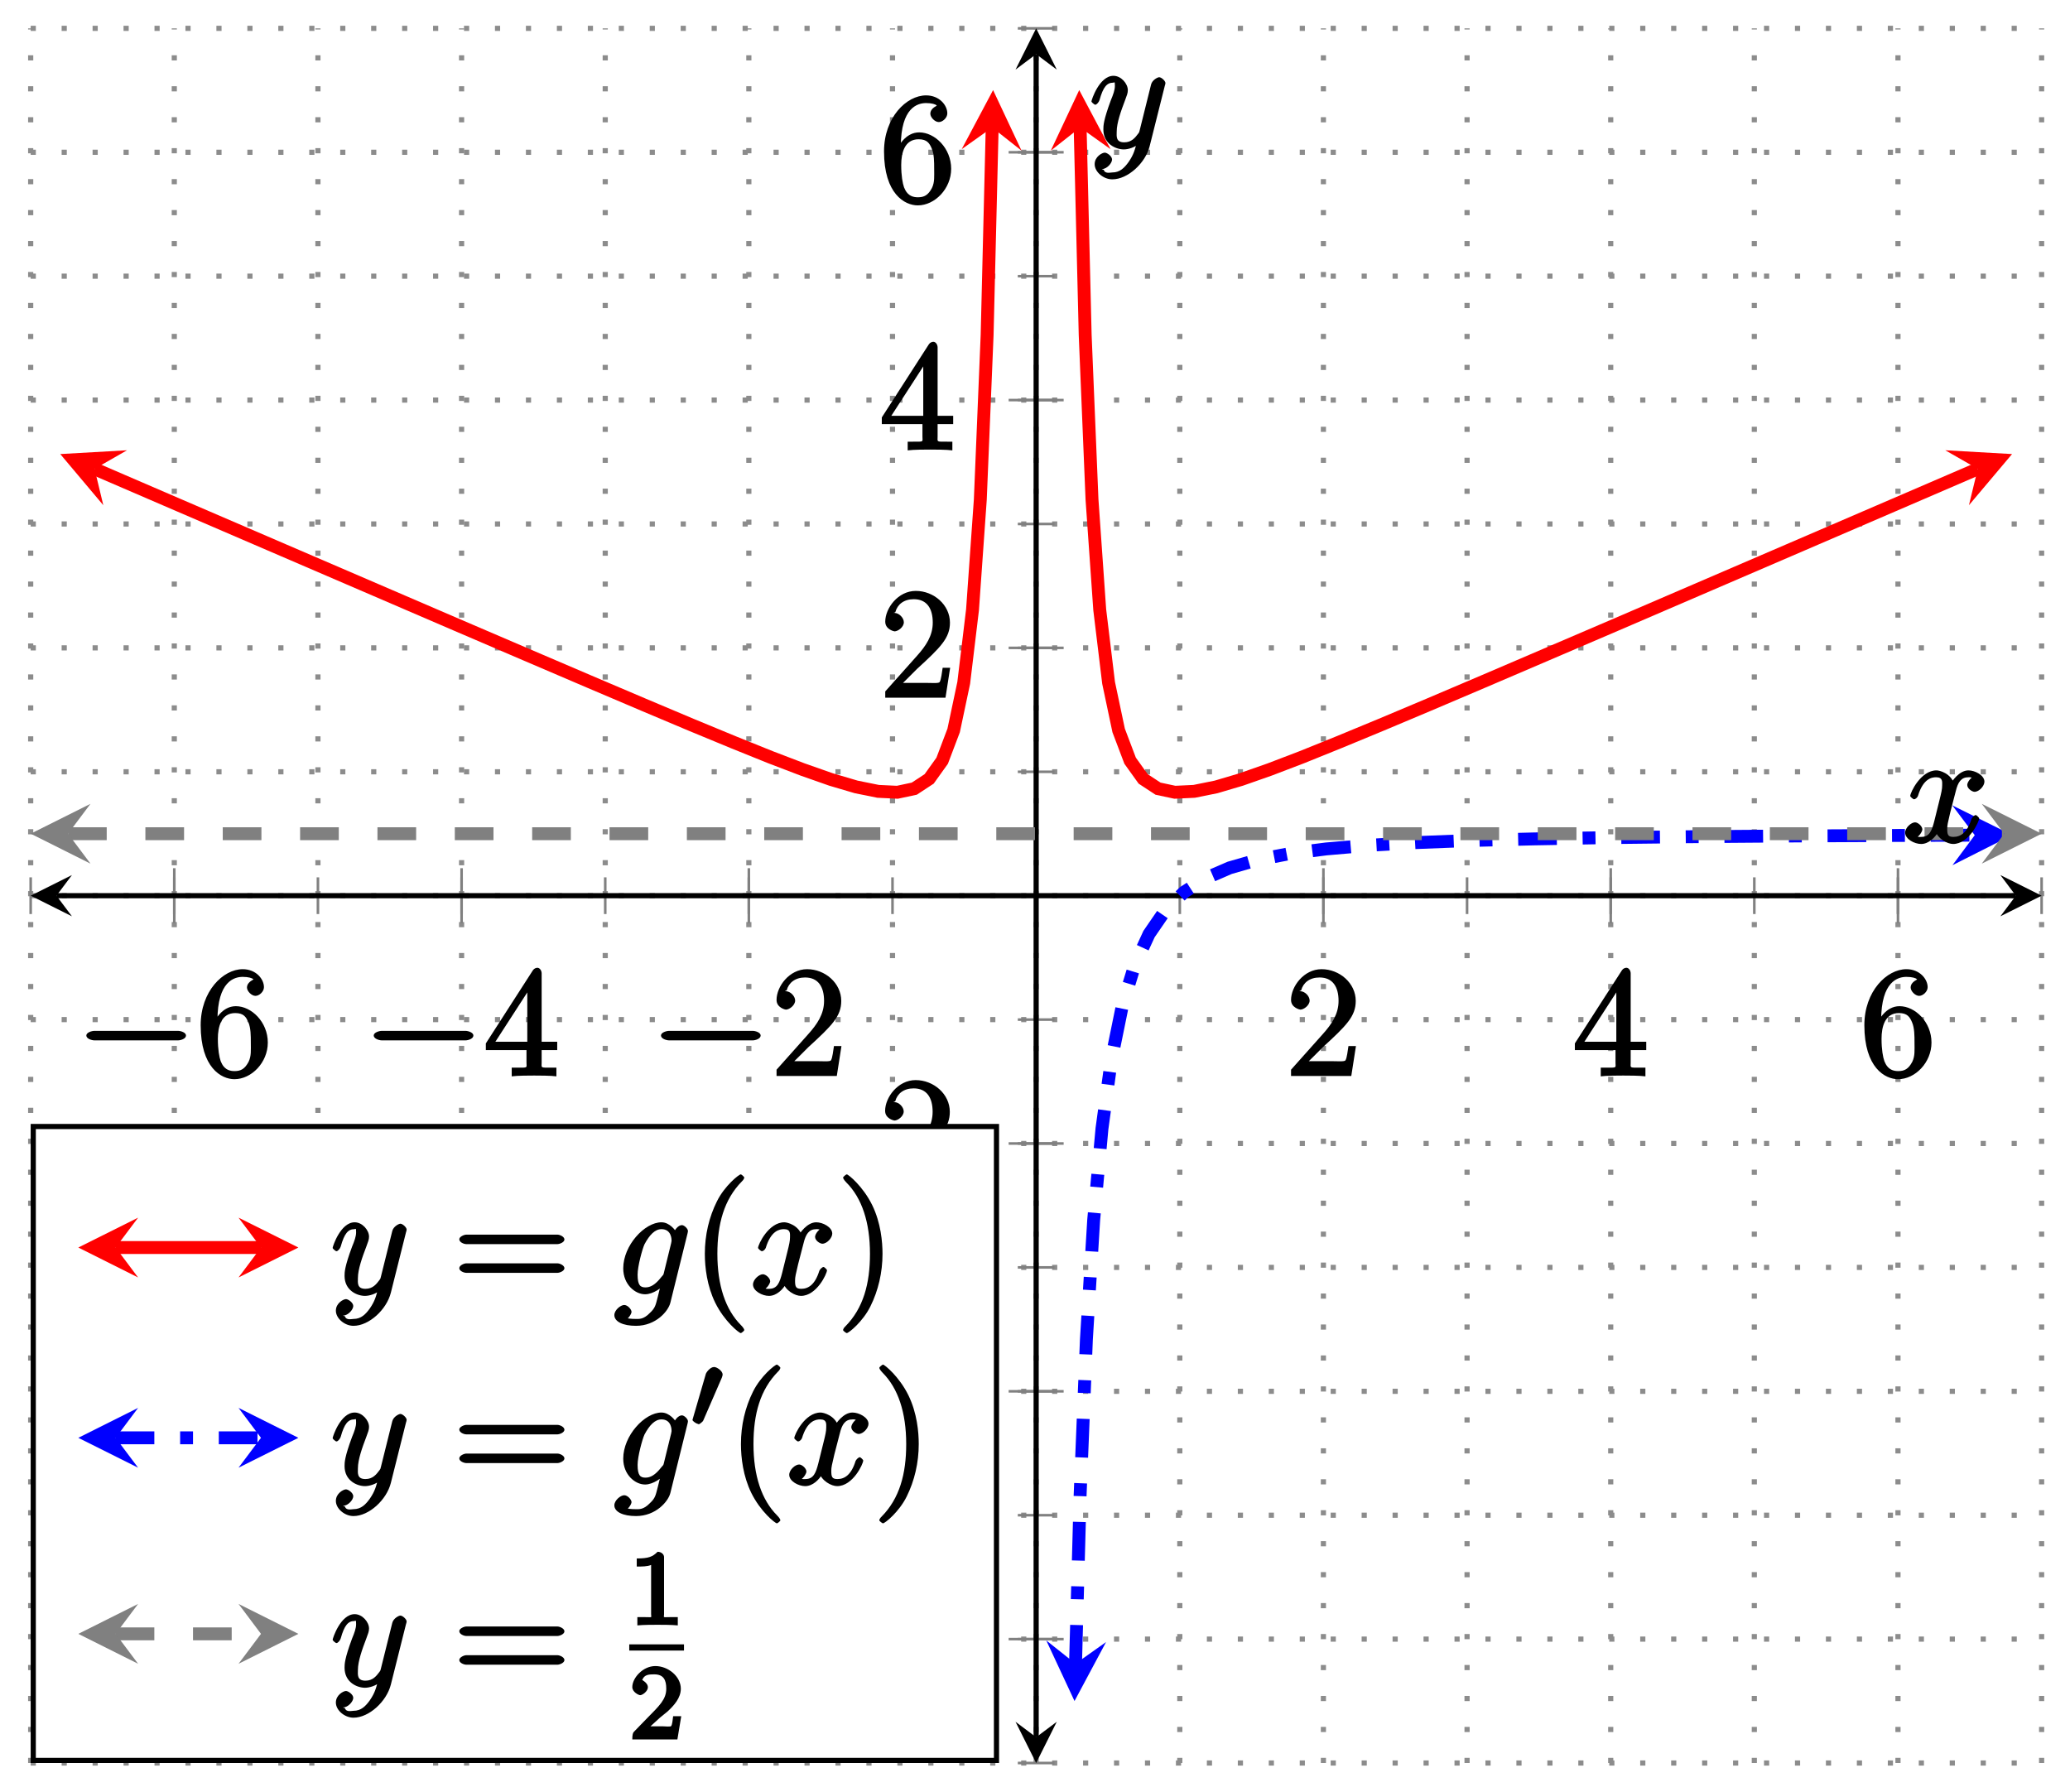
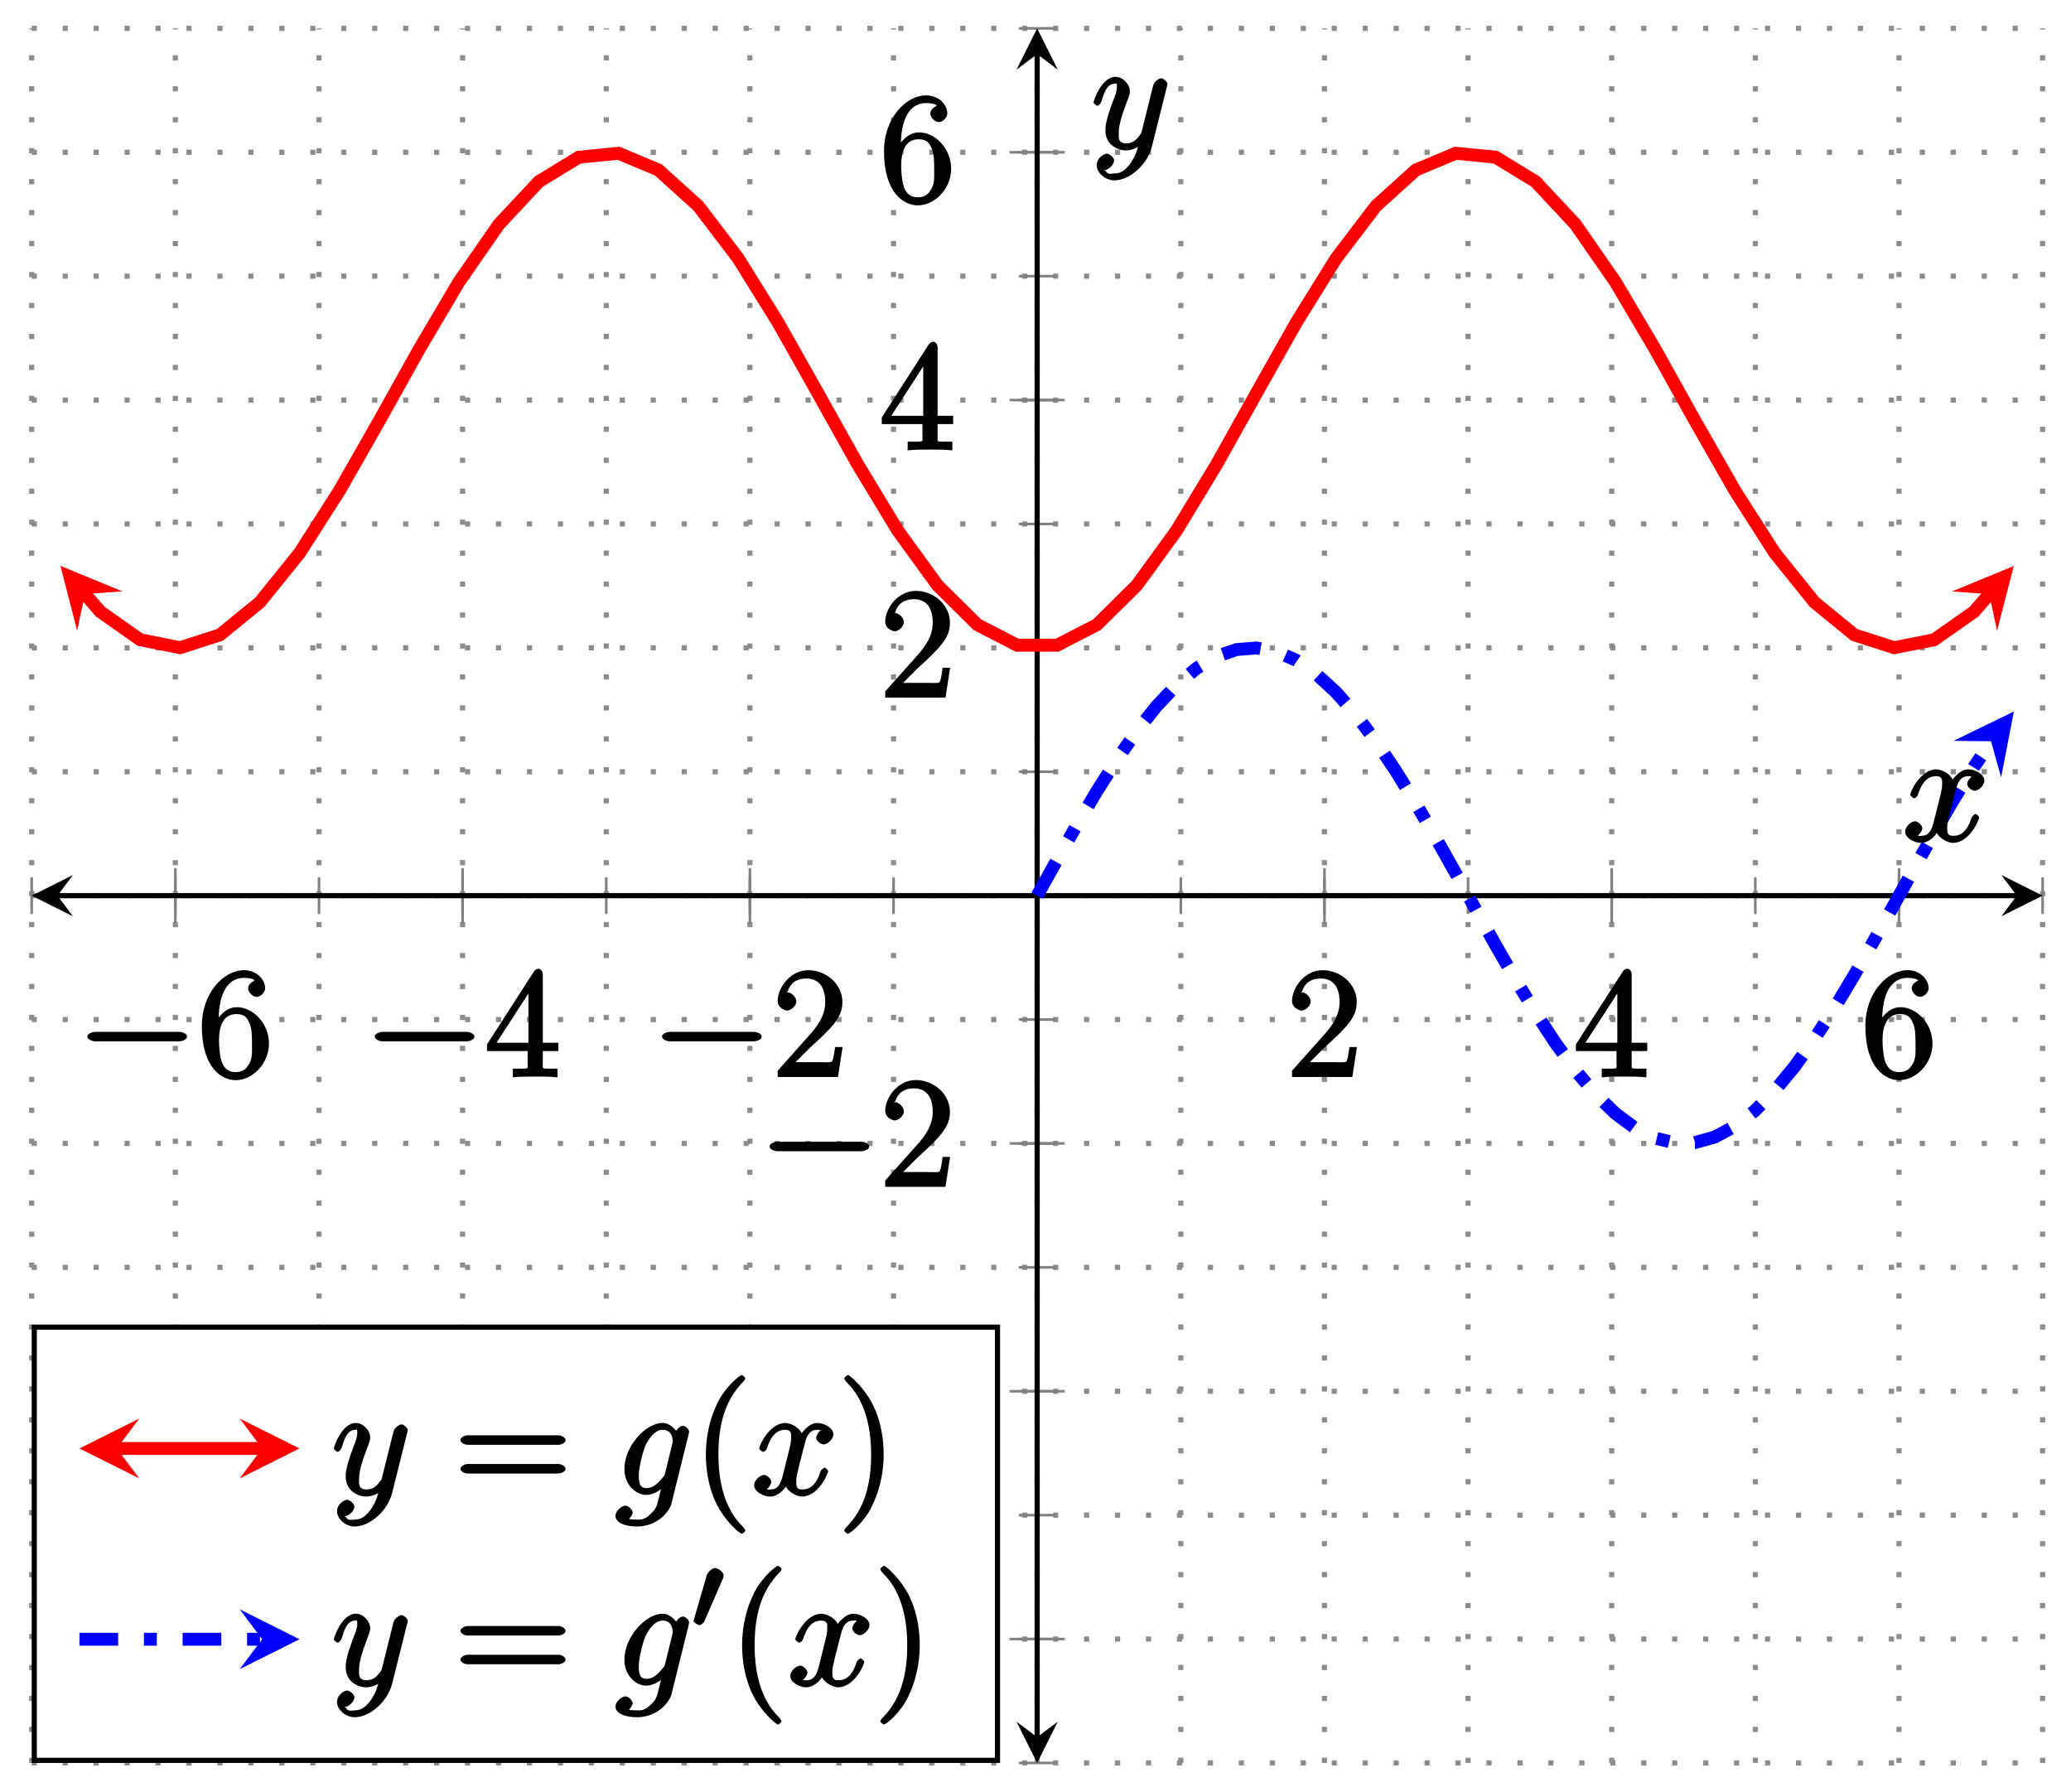
- <svg xmlns="http://www.w3.org/2000/svg" xmlns:xlink="http://www.w3.org/1999/xlink" width="159.97pt" height="138.42pt" viewBox="0 0 159.97 138.42" version="1.1">
+ <svg xmlns="http://www.w3.org/2000/svg" xmlns:xlink="http://www.w3.org/1999/xlink" width="160.05pt" height="138.42pt" viewBox="0 0 160.05 138.42" version="1.1">
  <defs>
    <g>
      <symbol overflow="visible" id="glyph0-0">
        <path style="stroke:none;" d="" />
      </symbol>
      <symbol overflow="visible" id="glyph0-1">
        <path style="stroke:none;" d="M 7.875 -2.75 C 8.078 -2.75 8.484 -2.875 8.484 -3.125 C 8.484 -3.359 8.078 -3.484 7.875 -3.484 L 1.406 -3.484 C 1.203 -3.484 0.781 -3.359 0.781 -3.125 C 0.781 -2.875 1.203 -2.75 1.406 -2.75 Z M 7.875 -2.75 " />
      </symbol>
      <symbol overflow="visible" id="glyph1-0">
        <path style="stroke:none;" d="" />
      </symbol>
      <symbol overflow="visible" id="glyph1-1">
        <path style="stroke:none;" d="M 1.625 -4.297 C 1.625 -7.328 2.938 -7.656 3.578 -7.656 C 4.016 -7.656 4.328 -7.562 4.391 -7.469 C 4.531 -7.469 3.906 -7.312 3.906 -6.828 C 3.906 -6.562 4.25 -6.188 4.562 -6.188 C 4.859 -6.188 5.219 -6.516 5.219 -6.859 C 5.219 -7.484 4.609 -8.25 3.578 -8.25 C 2.062 -8.25 0.328 -6.547 0.328 -3.922 C 0.328 -0.641 1.922 0.25 2.938 0.25 C 4.25 0.25 5.516 -1.031 5.516 -2.578 C 5.516 -4.172 4.25 -5.391 3.047 -5.391 C 1.984 -5.391 1.422 -4.312 1.297 -3.984 L 1.625 -3.984 Z M 2.938 -0.375 C 2.188 -0.375 1.984 -0.891 1.875 -1.141 C 1.766 -1.453 1.656 -2.031 1.656 -2.875 C 1.656 -3.812 1.922 -4.859 3 -4.859 C 3.656 -4.859 3.844 -4.547 4.016 -4.141 C 4.203 -3.703 4.203 -3.109 4.203 -2.594 C 4.203 -1.984 4.25 -1.547 4.031 -1.094 C 3.734 -0.531 3.422 -0.375 2.938 -0.375 Z M 2.938 -0.375 " />
      </symbol>
      <symbol overflow="visible" id="glyph1-2">
        <path style="stroke:none;" d="M 4.469 -7.922 C 4.469 -8.156 4.312 -8.359 4.141 -8.359 C 4.047 -8.359 3.891 -8.312 3.797 -8.172 L 0.156 -2.516 L 0.156 -2 L 3.297 -2 L 3.297 -1.047 C 3.297 -0.609 3.438 -0.641 2.562 -0.641 L 2.156 -0.641 L 2.156 0.031 C 2.609 -0.031 3.547 -0.031 3.891 -0.031 C 4.219 -0.031 5.172 -0.031 5.609 0.031 L 5.609 -0.641 L 5.219 -0.641 C 4.344 -0.641 4.469 -0.609 4.469 -1.047 L 4.469 -2 L 5.672 -2 L 5.672 -2.641 L 4.469 -2.641 Z M 3.359 -7 L 3.359 -2.641 L 0.891 -2.641 L 3.641 -6.891 Z M 3.359 -7 " />
      </symbol>
      <symbol overflow="visible" id="glyph1-3">
        <path style="stroke:none;" d="M 5.266 -2.312 L 4.859 -2.312 C 4.797 -1.953 4.75 -1.406 4.625 -1.203 C 4.547 -1.094 3.984 -1.141 3.625 -1.141 L 1.406 -1.141 L 1.516 -0.891 C 1.844 -1.156 2.562 -1.922 2.875 -2.219 C 4.703 -3.891 5.422 -4.609 5.422 -5.797 C 5.422 -7.172 4.172 -8.25 2.781 -8.25 C 1.406 -8.25 0.422 -6.906 0.422 -5.875 C 0.422 -5.266 1.109 -5.125 1.141 -5.125 C 1.406 -5.125 1.859 -5.453 1.859 -5.828 C 1.859 -6.172 1.484 -6.547 1.141 -6.547 C 1.047 -6.547 1.016 -6.547 1.203 -6.609 C 1.359 -7.203 1.859 -7.609 2.625 -7.609 C 3.641 -7.609 4.094 -6.891 4.094 -5.797 C 4.094 -4.781 3.562 -4 2.875 -3.234 L 0.422 -0.484 L 0.422 0 L 5.078 0 L 5.438 -2.312 Z M 5.266 -2.312 " />
      </symbol>
      <symbol overflow="visible" id="glyph1-4">
        <path style="stroke:none;" d="M 8.062 -3.875 C 8.234 -3.875 8.609 -4.016 8.609 -4.234 C 8.609 -4.453 8.25 -4.609 8.062 -4.609 L 1.031 -4.609 C 0.859 -4.609 0.484 -4.453 0.484 -4.25 C 0.484 -4.016 0.844 -3.875 1.031 -3.875 Z M 8.062 -1.656 C 8.234 -1.656 8.609 -1.797 8.609 -2.016 C 8.609 -2.234 8.25 -2.391 8.062 -2.391 L 1.031 -2.391 C 0.859 -2.391 0.484 -2.234 0.484 -2.016 C 0.484 -1.797 0.844 -1.656 1.031 -1.656 Z M 8.062 -1.656 " />
      </symbol>
      <symbol overflow="visible" id="glyph1-5">
        <path style="stroke:none;" d="M 4.047 2.766 C 4.047 2.719 4 2.594 3.797 2.391 C 2.594 1.188 1.969 -0.688 1.969 -3.125 C 1.969 -5.438 2.484 -7.328 3.875 -8.734 C 4 -8.844 4.047 -8.984 4.047 -9.016 C 4.047 -9.078 3.828 -9.266 3.781 -9.266 C 3.625 -9.266 2.516 -8.359 1.938 -7.188 C 1.328 -5.969 1 -4.594 1 -3.125 C 1 -2.062 1.172 -0.641 1.797 0.641 C 2.5 2.078 3.641 3 3.781 3 C 3.828 3 4.047 2.828 4.047 2.766 Z M 4.047 2.766 " />
      </symbol>
      <symbol overflow="visible" id="glyph1-6">
        <path style="stroke:none;" d="M 3.531 -3.125 C 3.531 -4.031 3.406 -5.516 2.734 -6.891 C 2.031 -8.328 0.891 -9.266 0.766 -9.266 C 0.719 -9.266 0.484 -9.078 0.484 -9.016 C 0.484 -8.984 0.531 -8.844 0.734 -8.641 C 1.938 -7.438 2.562 -5.562 2.562 -3.125 C 2.562 -0.812 2.047 1.078 0.656 2.484 C 0.531 2.594 0.484 2.719 0.484 2.766 C 0.484 2.828 0.719 3 0.766 3 C 0.922 3 2.016 2.109 2.594 0.938 C 3.203 -0.281 3.531 -1.688 3.531 -3.125 Z M 3.531 -3.125 " />
      </symbol>
      <symbol overflow="visible" id="glyph2-0">
        <path style="stroke:none;" d="" />
      </symbol>
      <symbol overflow="visible" id="glyph2-1">
        <path style="stroke:none;" d="M 5.672 -5.172 C 5.281 -5.109 4.969 -4.656 4.969 -4.438 C 4.969 -4.141 5.359 -3.906 5.531 -3.906 C 5.891 -3.906 6.297 -4.359 6.297 -4.688 C 6.297 -5.188 5.562 -5.562 5.062 -5.562 C 4.344 -5.562 3.766 -4.703 3.656 -4.469 L 3.984 -4.469 C 3.703 -5.359 2.812 -5.562 2.594 -5.562 C 1.375 -5.562 0.562 -3.844 0.562 -3.578 C 0.562 -3.531 0.781 -3.328 0.859 -3.328 C 0.953 -3.328 1.094 -3.438 1.156 -3.578 C 1.562 -4.922 2.219 -5.031 2.562 -5.031 C 3.094 -5.031 3.031 -4.672 3.031 -4.391 C 3.031 -4.125 2.969 -3.844 2.828 -3.281 L 2.422 -1.641 C 2.234 -0.922 2.062 -0.422 1.422 -0.422 C 1.359 -0.422 1.172 -0.375 0.922 -0.531 L 0.812 -0.281 C 1.25 -0.359 1.5 -0.859 1.5 -1 C 1.5 -1.25 1.156 -1.547 0.938 -1.547 C 0.641 -1.547 0.172 -1.141 0.172 -0.75 C 0.172 -0.25 0.891 0.125 1.406 0.125 C 1.984 0.125 2.5 -0.375 2.75 -0.859 L 2.469 -0.969 C 2.672 -0.266 3.438 0.125 3.875 0.125 C 5.094 0.125 5.891 -1.594 5.891 -1.859 C 5.891 -1.906 5.688 -2.109 5.625 -2.109 C 5.516 -2.109 5.328 -1.906 5.297 -1.812 C 4.969 -0.75 4.453 -0.422 3.906 -0.422 C 3.484 -0.422 3.422 -0.578 3.422 -1.062 C 3.422 -1.328 3.469 -1.516 3.656 -2.312 L 4.078 -3.938 C 4.25 -4.656 4.5 -5.031 5.062 -5.031 C 5.078 -5.031 5.297 -5.062 5.547 -4.906 Z M 5.672 -5.172 " />
      </symbol>
      <symbol overflow="visible" id="glyph2-2">
        <path style="stroke:none;" d="M 3.031 1.094 C 2.703 1.547 2.359 1.906 1.766 1.906 C 1.625 1.906 1.203 2.031 1.109 1.703 C 0.906 1.641 0.969 1.641 0.984 1.641 C 1.344 1.641 1.75 1.188 1.75 0.906 C 1.75 0.641 1.359 0.375 1.188 0.375 C 0.984 0.375 0.406 0.688 0.406 1.266 C 0.406 1.875 1.094 2.438 1.766 2.438 C 2.969 2.438 4.328 1.188 4.656 -0.125 L 5.828 -4.797 C 5.844 -4.859 5.875 -4.922 5.875 -5 C 5.875 -5.172 5.562 -5.453 5.391 -5.453 C 5.281 -5.453 4.859 -5.25 4.766 -4.891 L 3.891 -1.375 C 3.828 -1.156 3.875 -1.25 3.781 -1.109 C 3.531 -0.781 3.266 -0.422 2.688 -0.422 C 2.016 -0.422 2.109 -0.922 2.109 -1.25 C 2.109 -1.922 2.438 -2.844 2.766 -3.703 C 2.891 -4.047 2.969 -4.219 2.969 -4.453 C 2.969 -4.953 2.453 -5.562 1.859 -5.562 C 0.766 -5.562 0.156 -3.688 0.156 -3.578 C 0.156 -3.531 0.375 -3.328 0.453 -3.328 C 0.562 -3.328 0.734 -3.531 0.781 -3.688 C 1.062 -4.703 1.359 -5.031 1.828 -5.031 C 1.938 -5.031 1.969 -5.172 1.969 -4.781 C 1.969 -4.469 1.844 -4.125 1.656 -3.672 C 1.078 -2.109 1.078 -1.703 1.078 -1.422 C 1.078 -0.281 2.062 0.125 2.656 0.125 C 3 0.125 3.531 -0.031 3.844 -0.344 L 3.688 -0.516 C 3.516 0.141 3.438 0.5 3.031 1.094 Z M 3.031 1.094 " />
      </symbol>
      <symbol overflow="visible" id="glyph2-3">
        <path style="stroke:none;" d="M 3.875 -1.656 C 3.828 -1.469 3.844 -1.531 3.688 -1.344 C 3.203 -0.719 2.828 -0.531 2.453 -0.531 C 2.062 -0.531 1.844 -0.688 1.844 -1.516 C 1.844 -2.156 2.203 -3.484 2.375 -3.859 C 2.766 -4.594 3.188 -5.031 3.688 -5.031 C 4.484 -5.031 4.469 -4.203 4.469 -4.125 L 4.438 -3.953 Z M 4.938 -4.625 C 4.781 -4.969 4.297 -5.562 3.688 -5.562 C 2.391 -5.562 0.734 -3.781 0.734 -2 C 0.734 -0.75 1.656 0 2.422 0 C 3.062 0 3.734 -0.531 3.938 -0.781 L 3.672 -0.891 L 3.406 0.188 C 3.234 0.844 3.219 1.047 2.781 1.453 C 2.297 1.953 1.953 1.906 1.703 1.906 C 1.344 1.906 1.047 1.875 0.734 1.781 L 0.734 2.078 C 1.125 1.969 1.375 1.5 1.375 1.359 C 1.375 1.172 1.078 0.828 0.812 0.828 C 0.531 0.828 0.047 1.219 0.047 1.609 C 0.047 2.109 0.703 2.438 1.719 2.438 C 3.266 2.438 4.219 1.297 4.375 0.656 L 5.703 -4.703 C 5.734 -4.844 5.734 -4.859 5.734 -4.891 C 5.734 -5.062 5.453 -5.344 5.266 -5.344 C 4.984 -5.344 4.656 -4.953 4.609 -4.625 Z M 4.938 -4.625 " />
      </symbol>
      <symbol overflow="visible" id="glyph3-0">
        <path style="stroke:none;" d="" />
      </symbol>
      <symbol overflow="visible" id="glyph3-1">
        <path style="stroke:none;" d="M 2.312 -3.922 C 2.344 -4.031 2.375 -4.094 2.375 -4.172 C 2.375 -4.438 1.938 -4.75 1.719 -4.75 C 1.406 -4.75 1.109 -4.328 1.078 -4.219 L 0.078 -0.781 C 0.047 -0.688 0.047 -0.656 0.047 -0.656 C 0.047 -0.578 0.281 -0.422 0.359 -0.391 C 0.516 -0.328 0.531 -0.328 0.547 -0.328 C 0.562 -0.328 0.812 -0.484 0.875 -0.609 Z M 2.312 -3.922 " />
      </symbol>
-       <symbol overflow="visible" id="glyph4-0">
-         <path style="stroke:none;" d="" />
-       </symbol>
-       <symbol overflow="visible" id="glyph4-1">
-         <path style="stroke:none;" d="M 2.688 -5.266 C 2.688 -5.469 2.484 -5.672 2.188 -5.672 C 1.812 -5.297 1.516 -5.156 0.578 -5.156 L 0.578 -4.531 C 0.984 -4.531 1.406 -4.531 1.688 -4.656 L 1.688 -0.844 C 1.688 -0.547 1.844 -0.625 1.094 -0.625 L 0.625 -0.625 L 0.625 0.016 C 1.141 -0.031 1.828 -0.031 2.188 -0.031 C 2.547 -0.031 3.234 -0.031 3.75 0.016 L 3.75 -0.625 L 3.281 -0.625 C 2.531 -0.625 2.688 -0.547 2.688 -0.844 Z M 2.688 -5.266 " />
-       </symbol>
-       <symbol overflow="visible" id="glyph4-2">
-         <path style="stroke:none;" d="M 2.375 -1.688 C 2.5 -1.797 2.844 -2.062 2.969 -2.172 C 3.453 -2.625 3.984 -3.203 3.984 -3.922 C 3.984 -4.875 3 -5.672 2.016 -5.672 C 1.047 -5.672 0.234 -4.75 0.234 -4.047 C 0.234 -3.656 0.734 -3.422 0.844 -3.422 C 1.016 -3.422 1.438 -3.719 1.438 -4.031 C 1.438 -4.438 0.859 -4.625 1.016 -4.625 C 1.172 -5.016 1.531 -5.031 1.922 -5.031 C 2.656 -5.031 2.859 -4.594 2.859 -3.922 C 2.859 -3.094 2.328 -2.609 1.391 -1.656 L 0.375 -0.609 C 0.281 -0.531 0.234 -0.375 0.234 0 L 3.719 0 L 4.016 -1.797 L 3.391 -1.797 C 3.344 -1.453 3.328 -1.172 3.234 -1.031 C 3.188 -0.969 2.719 -1.016 2.594 -1.016 L 1.172 -1.016 L 1.297 -0.703 Z M 2.375 -1.688 " />
-       </symbol>
    </g>
    <clipPath id="clip1">
-       <path d="M 2.371 2.191 L 91 2.191 L 91 76 L 2.371 76 Z M 2.371 2.191 " />
+       <path d="M 2.449 2.191 L 157.855 2.191 L 157.855 65 L 2.449 65 Z M 2.449 2.191 " />
    </clipPath>
    <clipPath id="clip2">
-       <path d="M 69 50 L 157.777 50 L 157.777 136.23 L 69 136.23 Z M 69 50 " />
-     </clipPath>
-     <clipPath id="clip3">
-       <path d="M 2.371 62 L 7 62 L 7 67 L 2.371 67 Z M 2.371 62 " />
-     </clipPath>
-     <clipPath id="clip4">
-       <path d="M 153 62 L 157.777 62 L 157.777 67 L 153 67 Z M 153 62 " />
-     </clipPath>
-     <clipPath id="clip5">
-       <path d="M 69 2.191 L 157.777 2.191 L 157.777 76 L 69 76 Z M 69 2.191 " />
+       <path d="M 66 35 L 157.855 35 L 157.855 103 L 66 103 Z M 66 35 " />
    </clipPath>
  </defs>
  <g id="surface1">
-     <path style="fill:none;stroke-width:0.399;stroke-linecap:butt;stroke-linejoin:miter;stroke:rgb(54.999%,54.999%,54.999%);stroke-opacity:1;stroke-dasharray:0.399,1.993;stroke-miterlimit:10;" d="M 0.001 -0 L 0.001 134.039 M 11.099 -0 L 11.099 134.039 M 22.2 -0 L 22.2 134.039 M 33.302 -0 L 33.302 134.039 M 44.403 -0 L 44.403 134.039 M 55.501 -0 L 55.501 134.039 M 66.603 -0 L 66.603 134.039 M 77.704 -0 L 77.704 134.039 M 88.806 -0 L 88.806 134.039 M 99.903 -0 L 99.903 134.039 M 111.005 -0 L 111.005 134.039 M 122.107 -0 L 122.107 134.039 M 133.204 -0 L 133.204 134.039 M 144.306 -0 L 144.306 134.039 M 155.407 -0 L 155.407 134.039 " transform="matrix(1,0,0,-1,2.37,136.23)" />
-     <path style="fill:none;stroke-width:0.399;stroke-linecap:butt;stroke-linejoin:miter;stroke:rgb(54.999%,54.999%,54.999%);stroke-opacity:1;stroke-dasharray:0.399,1.993;stroke-miterlimit:10;" d="M 0.001 -0 L 155.407 -0 M 0.001 9.574 L 155.407 9.574 M 0.001 19.148 L 155.407 19.148 M 0.001 28.722 L 155.407 28.722 M 0.001 38.296 L 155.407 38.296 M 0.001 47.871 L 155.407 47.871 M 0.001 57.445 L 155.407 57.445 M 0.001 67.019 L 155.407 67.019 M 0.001 76.593 L 155.407 76.593 M 0.001 86.168 L 155.407 86.168 M 0.001 95.742 L 155.407 95.742 M 0.001 105.316 L 155.407 105.316 M 0.001 114.89 L 155.407 114.89 M 0.001 124.464 L 155.407 124.464 M 0.001 134.039 L 155.407 134.039 " transform="matrix(1,0,0,-1,2.37,136.23)" />
-     <path style="fill:none;stroke-width:0.199;stroke-linecap:butt;stroke-linejoin:miter;stroke:rgb(50%,50%,50%);stroke-opacity:1;stroke-miterlimit:10;" d="M 0.001 65.601 L 0.001 68.437 M 11.099 65.601 L 11.099 68.437 M 22.2 65.601 L 22.2 68.437 M 33.302 65.601 L 33.302 68.437 M 44.403 65.601 L 44.403 68.437 M 55.501 65.601 L 55.501 68.437 M 66.603 65.601 L 66.603 68.437 M 77.704 65.601 L 77.704 68.437 M 88.806 65.601 L 88.806 68.437 M 99.903 65.601 L 99.903 68.437 M 111.005 65.601 L 111.005 68.437 M 122.107 65.601 L 122.107 68.437 M 133.204 65.601 L 133.204 68.437 M 144.306 65.601 L 144.306 68.437 M 155.407 65.601 L 155.407 68.437 " transform="matrix(1,0,0,-1,2.37,136.23)" />
-     <path style="fill:none;stroke-width:0.199;stroke-linecap:butt;stroke-linejoin:miter;stroke:rgb(50%,50%,50%);stroke-opacity:1;stroke-miterlimit:10;" d="M 11.099 64.894 L 11.099 69.144 M 33.302 64.894 L 33.302 69.144 M 55.501 64.894 L 55.501 69.144 M 99.903 64.894 L 99.903 69.144 M 122.107 64.894 L 122.107 69.144 M 144.306 64.894 L 144.306 69.144 " transform="matrix(1,0,0,-1,2.37,136.23)" />
-     <path style="fill:none;stroke-width:0.199;stroke-linecap:butt;stroke-linejoin:miter;stroke:rgb(50%,50%,50%);stroke-opacity:1;stroke-miterlimit:10;" d="M 76.286 -0 L 79.122 -0 M 76.286 9.574 L 79.122 9.574 M 76.286 19.148 L 79.122 19.148 M 76.286 28.722 L 79.122 28.722 M 76.286 38.296 L 79.122 38.296 M 76.286 47.871 L 79.122 47.871 M 76.286 57.445 L 79.122 57.445 M 76.286 67.019 L 79.122 67.019 M 76.286 76.593 L 79.122 76.593 M 76.286 86.168 L 79.122 86.168 M 76.286 95.742 L 79.122 95.742 M 76.286 105.316 L 79.122 105.316 M 76.286 114.89 L 79.122 114.89 M 76.286 124.464 L 79.122 124.464 M 76.286 134.039 L 79.122 134.039 " transform="matrix(1,0,0,-1,2.37,136.23)" />
-     <path style="fill:none;stroke-width:0.199;stroke-linecap:butt;stroke-linejoin:miter;stroke:rgb(50%,50%,50%);stroke-opacity:1;stroke-miterlimit:10;" d="M 75.579 9.574 L 79.829 9.574 M 75.579 28.722 L 79.829 28.722 M 75.579 47.871 L 79.829 47.871 M 75.579 86.168 L 79.829 86.168 M 75.579 105.316 L 79.829 105.316 M 75.579 124.464 L 79.829 124.464 " transform="matrix(1,0,0,-1,2.37,136.23)" />
-     <path style="fill:none;stroke-width:0.399;stroke-linecap:butt;stroke-linejoin:miter;stroke:rgb(0%,0%,0%);stroke-opacity:1;stroke-miterlimit:10;" d="M 1.993 67.019 L 153.415 67.019 " transform="matrix(1,0,0,-1,2.37,136.23)" />
-     <path style=" stroke:none;fill-rule:nonzero;fill:rgb(0%,0%,0%);fill-opacity:1;" d="M 2.371 69.211 L 5.559 70.805 L 4.363 69.211 L 5.559 67.617 " />
-     <path style=" stroke:none;fill-rule:nonzero;fill:rgb(0%,0%,0%);fill-opacity:1;" d="M 157.777 69.211 L 154.59 67.617 L 155.785 69.211 L 154.59 70.805 " />
-     <path style="fill:none;stroke-width:0.399;stroke-linecap:butt;stroke-linejoin:miter;stroke:rgb(0%,0%,0%);stroke-opacity:1;stroke-miterlimit:10;" d="M 77.704 1.992 L 77.704 132.046 " transform="matrix(1,0,0,-1,2.37,136.23)" />
-     <path style=" stroke:none;fill-rule:nonzero;fill:rgb(0%,0%,0%);fill-opacity:1;" d="M 80.074 136.23 L 81.668 133.043 L 80.074 134.238 L 78.48 133.043 " />
-     <path style=" stroke:none;fill-rule:nonzero;fill:rgb(0%,0%,0%);fill-opacity:1;" d="M 80.074 2.191 L 78.48 5.379 L 80.074 4.184 L 81.668 5.379 " />
+     <path style="fill:none;stroke-width:0.399;stroke-linecap:butt;stroke-linejoin:miter;stroke:rgb(54.999%,54.999%,54.999%);stroke-opacity:1;stroke-dasharray:0.399,1.993;stroke-miterlimit:10;" d="M -0.001 -0 L -0.001 134.039 M 11.101 -0 L 11.101 134.039 M 22.202 -0 L 22.202 134.039 M 33.3 -0 L 33.3 134.039 M 44.402 -0 L 44.402 134.039 M 55.503 -0 L 55.503 134.039 M 66.605 -0 L 66.605 134.039 M 77.702 -0 L 77.702 134.039 M 88.804 -0 L 88.804 134.039 M 99.905 -0 L 99.905 134.039 M 111.003 -0 L 111.003 134.039 M 122.105 -0 L 122.105 134.039 M 133.206 -0 L 133.206 134.039 M 144.308 -0 L 144.308 134.039 M 155.405 -0 L 155.405 134.039 " transform="matrix(1,0,0,-1,2.45,136.23)" />
+     <path style="fill:none;stroke-width:0.399;stroke-linecap:butt;stroke-linejoin:miter;stroke:rgb(54.999%,54.999%,54.999%);stroke-opacity:1;stroke-dasharray:0.399,1.993;stroke-miterlimit:10;" d="M -0.001 -0 L 155.405 -0 M -0.001 9.574 L 155.405 9.574 M -0.001 19.148 L 155.405 19.148 M -0.001 28.722 L 155.405 28.722 M -0.001 38.296 L 155.405 38.296 M -0.001 47.871 L 155.405 47.871 M -0.001 57.445 L 155.405 57.445 M -0.001 67.019 L 155.405 67.019 M -0.001 76.593 L 155.405 76.593 M -0.001 86.168 L 155.405 86.168 M -0.001 95.742 L 155.405 95.742 M -0.001 105.316 L 155.405 105.316 M -0.001 114.89 L 155.405 114.89 M -0.001 124.464 L 155.405 124.464 M -0.001 134.039 L 155.405 134.039 " transform="matrix(1,0,0,-1,2.45,136.23)" />
+     <path style="fill:none;stroke-width:0.199;stroke-linecap:butt;stroke-linejoin:miter;stroke:rgb(50%,50%,50%);stroke-opacity:1;stroke-miterlimit:10;" d="M -0.001 65.601 L -0.001 68.437 M 11.101 65.601 L 11.101 68.437 M 22.202 65.601 L 22.202 68.437 M 33.3 65.601 L 33.3 68.437 M 44.402 65.601 L 44.402 68.437 M 55.503 65.601 L 55.503 68.437 M 66.605 65.601 L 66.605 68.437 M 77.702 65.601 L 77.702 68.437 M 88.804 65.601 L 88.804 68.437 M 99.905 65.601 L 99.905 68.437 M 111.003 65.601 L 111.003 68.437 M 122.105 65.601 L 122.105 68.437 M 133.206 65.601 L 133.206 68.437 M 144.308 65.601 L 144.308 68.437 M 155.405 65.601 L 155.405 68.437 " transform="matrix(1,0,0,-1,2.45,136.23)" />
+     <path style="fill:none;stroke-width:0.199;stroke-linecap:butt;stroke-linejoin:miter;stroke:rgb(50%,50%,50%);stroke-opacity:1;stroke-miterlimit:10;" d="M 11.101 64.894 L 11.101 69.144 M 33.3 64.894 L 33.3 69.144 M 55.503 64.894 L 55.503 69.144 M 99.905 64.894 L 99.905 69.144 M 122.105 64.894 L 122.105 69.144 M 144.308 64.894 L 144.308 69.144 " transform="matrix(1,0,0,-1,2.45,136.23)" />
+     <path style="fill:none;stroke-width:0.199;stroke-linecap:butt;stroke-linejoin:miter;stroke:rgb(50%,50%,50%);stroke-opacity:1;stroke-miterlimit:10;" d="M 76.284 -0 L 79.12 -0 M 76.284 9.574 L 79.12 9.574 M 76.284 19.148 L 79.12 19.148 M 76.284 28.722 L 79.12 28.722 M 76.284 38.296 L 79.12 38.296 M 76.284 47.871 L 79.12 47.871 M 76.284 57.445 L 79.12 57.445 M 76.284 67.019 L 79.12 67.019 M 76.284 76.593 L 79.12 76.593 M 76.284 86.168 L 79.12 86.168 M 76.284 95.742 L 79.12 95.742 M 76.284 105.316 L 79.12 105.316 M 76.284 114.89 L 79.12 114.89 M 76.284 124.464 L 79.12 124.464 M 76.284 134.039 L 79.12 134.039 " transform="matrix(1,0,0,-1,2.45,136.23)" />
+     <path style="fill:none;stroke-width:0.199;stroke-linecap:butt;stroke-linejoin:miter;stroke:rgb(50%,50%,50%);stroke-opacity:1;stroke-miterlimit:10;" d="M 75.577 9.574 L 79.831 9.574 M 75.577 28.722 L 79.831 28.722 M 75.577 47.871 L 79.831 47.871 M 75.577 86.168 L 79.831 86.168 M 75.577 105.316 L 79.831 105.316 M 75.577 124.464 L 79.831 124.464 " transform="matrix(1,0,0,-1,2.45,136.23)" />
+     <path style="fill:none;stroke-width:0.399;stroke-linecap:butt;stroke-linejoin:miter;stroke:rgb(0%,0%,0%);stroke-opacity:1;stroke-miterlimit:10;" d="M 1.991 67.019 L 153.413 67.019 " transform="matrix(1,0,0,-1,2.45,136.23)" />
+     <path style=" stroke:none;fill-rule:nonzero;fill:rgb(0%,0%,0%);fill-opacity:1;" d="M 2.449 69.211 L 5.637 70.805 L 4.441 69.211 L 5.637 67.617 " />
+     <path style=" stroke:none;fill-rule:nonzero;fill:rgb(0%,0%,0%);fill-opacity:1;" d="M 157.855 69.211 L 154.668 67.617 L 155.863 69.211 L 154.668 70.805 " />
+     <path style="fill:none;stroke-width:0.399;stroke-linecap:butt;stroke-linejoin:miter;stroke:rgb(0%,0%,0%);stroke-opacity:1;stroke-miterlimit:10;" d="M 77.702 1.992 L 77.702 132.046 " transform="matrix(1,0,0,-1,2.45,136.23)" />
+     <path style=" stroke:none;fill-rule:nonzero;fill:rgb(0%,0%,0%);fill-opacity:1;" d="M 80.152 136.23 L 81.746 133.043 L 80.152 134.238 L 78.559 133.043 " />
+     <path style=" stroke:none;fill-rule:nonzero;fill:rgb(0%,0%,0%);fill-opacity:1;" d="M 80.152 2.191 L 78.559 5.379 L 80.152 4.184 L 81.746 5.379 " />
    <g style="fill:rgb(0%,0%,0%);fill-opacity:1;">
-       <use xlink:href="#glyph0-1" x="5.89" y="83.14" />
+       <use xlink:href="#glyph0-1" x="5.97" y="83.22" />
    </g>
    <g style="fill:rgb(0%,0%,0%);fill-opacity:1;">
-       <use xlink:href="#glyph1-1" x="15.18" y="83.14" />
+       <use xlink:href="#glyph1-1" x="15.27" y="83.22" />
    </g>
    <g style="fill:rgb(0%,0%,0%);fill-opacity:1;">
-       <use xlink:href="#glyph0-1" x="28.1" y="83.14" />
+       <use xlink:href="#glyph0-1" x="28.18" y="83.22" />
    </g>
    <g style="fill:rgb(0%,0%,0%);fill-opacity:1;">
-       <use xlink:href="#glyph1-2" x="37.39" y="83.14" />
+       <use xlink:href="#glyph1-2" x="37.48" y="83.22" />
    </g>
    <g style="fill:rgb(0%,0%,0%);fill-opacity:1;">
-       <use xlink:href="#glyph0-1" x="50.3" y="83.14" />
+       <use xlink:href="#glyph0-1" x="50.38" y="83.22" />
    </g>
    <g style="fill:rgb(0%,0%,0%);fill-opacity:1;">
-       <use xlink:href="#glyph1-3" x="59.59" y="83.14" />
+       <use xlink:href="#glyph1-3" x="59.68" y="83.22" />
    </g>
    <g style="fill:rgb(0%,0%,0%);fill-opacity:1;">
-       <use xlink:href="#glyph1-3" x="99.35" y="83.14" />
+       <use xlink:href="#glyph1-3" x="99.43" y="83.22" />
    </g>
    <g style="fill:rgb(0%,0%,0%);fill-opacity:1;">
-       <use xlink:href="#glyph1-2" x="121.55" y="83.14" />
+       <use xlink:href="#glyph1-2" x="121.63" y="83.22" />
    </g>
    <g style="fill:rgb(0%,0%,0%);fill-opacity:1;">
-       <use xlink:href="#glyph1-1" x="143.75" y="83.14" />
+       <use xlink:href="#glyph1-1" x="143.83" y="83.22" />
    </g>
    <g style="fill:rgb(0%,0%,0%);fill-opacity:1;">
      <use xlink:href="#glyph0-1" x="58.69" y="130.01" />
    </g>
    <g style="fill:rgb(0%,0%,0%);fill-opacity:1;">
-       <use xlink:href="#glyph1-1" x="67.98" y="130.01" />
+       <use xlink:href="#glyph1-1" x="67.99" y="130.01" />
    </g>
    <g style="fill:rgb(0%,0%,0%);fill-opacity:1;">
      <use xlink:href="#glyph0-1" x="58.69" y="110.86" />
    </g>
    <g style="fill:rgb(0%,0%,0%);fill-opacity:1;">
-       <use xlink:href="#glyph1-2" x="67.98" y="110.86" />
+       <use xlink:href="#glyph1-2" x="67.99" y="110.86" />
    </g>
    <g style="fill:rgb(0%,0%,0%);fill-opacity:1;">
      <use xlink:href="#glyph0-1" x="58.69" y="91.71" />
    </g>
    <g style="fill:rgb(0%,0%,0%);fill-opacity:1;">
-       <use xlink:href="#glyph1-3" x="67.98" y="91.71" />
+       <use xlink:href="#glyph1-3" x="67.99" y="91.71" />
    </g>
    <g style="fill:rgb(0%,0%,0%);fill-opacity:1;">
      <use xlink:href="#glyph1-3" x="67.99" y="53.91" />
    </g>
    <g style="fill:rgb(0%,0%,0%);fill-opacity:1;">
      <use xlink:href="#glyph1-2" x="67.99" y="34.77" />
    </g>
    <g style="fill:rgb(0%,0%,0%);fill-opacity:1;">
      <use xlink:href="#glyph1-1" x="67.99" y="15.62" />
    </g>
    <g clip-path="url(#clip1)" clip-rule="nonzero">
-       <path style="fill:none;stroke-width:0.996;stroke-linecap:butt;stroke-linejoin:miter;stroke:rgb(100%,0%,0%);stroke-opacity:1;stroke-miterlimit:10;" d="M 74.306 126.378 L 73.915 110.343 L 73.388 97.621 L 72.786 89.109 L 72.107 83.468 L 71.329 79.789 L 70.442 77.449 L 69.435 76.043 L 68.286 75.289 L 66.978 75.011 L 65.489 75.082 L 63.794 75.425 L 61.86 75.996 L 59.661 76.769 L 57.157 77.726 L 54.302 78.878 L 51.052 80.222 L 47.353 81.781 L 43.138 83.574 L 38.337 85.628 L 32.872 87.972 L 26.646 90.652 L 19.556 93.703 L 11.482 97.179 L 4.939 100 " transform="matrix(1,0,0,-1,2.37,136.23)" />
+       <path style="fill:none;stroke-width:0.996;stroke-linecap:butt;stroke-linejoin:miter;stroke:rgb(100%,0%,0%);stroke-opacity:1;stroke-miterlimit:10;" d="M 4.116 90.324 L 5.3 88.964 L 8.382 86.796 L 11.464 86.179 L 14.542 87.171 L 17.624 89.683 L 20.706 93.503 L 23.784 98.32 L 26.866 103.722 L 29.948 109.253 L 33.027 114.46 L 36.109 118.898 L 39.191 122.195 L 42.273 124.078 L 45.351 124.386 L 48.433 123.097 L 51.515 120.312 L 54.593 116.273 L 57.675 111.316 L 60.757 105.851 L 63.835 100.343 L 66.917 95.253 L 69.999 91.007 L 73.077 87.96 L 76.159 86.371 L 79.241 86.371 L 82.323 87.957 L 85.402 91 L 88.484 95.246 L 91.566 100.335 L 94.644 105.839 L 97.726 111.304 L 100.808 116.265 L 103.886 120.308 L 106.968 123.093 L 110.05 124.386 L 113.128 124.082 L 116.21 122.203 L 119.292 118.906 L 122.374 114.468 L 125.452 109.265 L 128.534 103.73 L 131.616 98.332 L 134.695 93.515 L 137.777 89.687 L 140.859 87.171 L 143.937 86.179 L 147.019 86.793 L 150.101 88.957 L 151.284 90.316 " transform="matrix(1,0,0,-1,2.45,136.23)" />
    </g>
-     <path style=" stroke:none;fill-rule:nonzero;fill:rgb(100%,0%,0%);fill-opacity:1;" d="M 76.746 6.961 L 74.32 11.527 L 76.676 9.852 L 78.945 11.641 " />
-     <path style=" stroke:none;fill-rule:nonzero;fill:rgb(100%,0%,0%);fill-opacity:1;" d="M 4.656 35.086 L 7.984 39.039 L 7.309 36.23 L 9.816 34.793 " />
+     <path style=" stroke:none;fill-rule:nonzero;fill:rgb(100%,0%,0%);fill-opacity:1;" d="M 4.672 43.727 L 5.961 48.73 L 6.566 45.906 L 9.449 45.695 " />
+     <path style=" stroke:none;fill-rule:nonzero;fill:rgb(100%,0%,0%);fill-opacity:1;" d="M 155.629 43.734 L 150.852 45.703 L 153.734 45.914 L 154.336 48.742 " />
    <g clip-path="url(#clip2)" clip-rule="nonzero">
-       <path style="fill:none;stroke-width:0.996;stroke-linecap:butt;stroke-linejoin:miter;stroke:rgb(0%,0%,100%);stroke-opacity:1;stroke-dasharray:2.989,1.993,0.996,1.993;stroke-miterlimit:10;" d="M 80.747 7.675 L 81.099 20.625 L 81.587 32.722 L 82.15 41.957 L 82.79 49.015 L 83.525 54.398 L 84.364 58.515 L 85.325 61.656 L 86.427 64.054 L 87.685 65.886 L 89.126 67.285 L 90.775 68.355 L 92.661 69.171 L 94.821 69.793 L 97.29 70.269 L 100.118 70.632 L 103.357 70.91 L 107.056 71.121 L 111.294 71.285 L 116.142 71.406 L 121.689 71.503 L 128.04 71.574 L 135.302 71.628 L 143.618 71.671 L 150.239 71.695 " transform="matrix(1,0,0,-1,2.37,136.23)" />
+       <path style="fill:none;stroke-width:0.996;stroke-linecap:butt;stroke-linejoin:miter;stroke:rgb(0%,0%,100%);stroke-opacity:1;stroke-dasharray:2.989,1.993,0.996,1.993;stroke-miterlimit:10;" d="M 77.702 67.019 L 79.245 69.793 L 80.784 72.507 L 82.323 75.105 L 83.866 77.535 L 85.405 79.738 L 86.945 81.679 L 88.487 83.308 L 90.027 84.593 L 91.566 85.511 L 93.109 86.035 L 94.648 86.16 L 96.191 85.882 L 97.73 85.203 L 99.269 84.144 L 100.812 82.726 L 102.351 80.972 L 103.89 78.925 L 105.433 76.628 L 106.972 74.128 L 108.511 71.48 L 110.054 68.738 L 111.593 65.957 L 113.132 63.199 L 114.675 60.523 L 116.214 57.984 L 117.757 55.632 L 119.296 53.523 L 120.835 51.699 L 122.378 50.199 L 123.917 49.05 L 125.456 48.281 L 126.999 47.91 L 128.538 47.937 L 130.077 48.371 L 131.62 49.195 L 133.159 50.394 L 134.698 51.945 L 136.241 53.816 L 137.78 55.964 L 139.323 58.343 L 140.863 60.906 L 142.402 63.601 L 143.945 66.363 L 145.484 69.14 L 147.023 71.875 L 148.566 74.507 L 150.105 76.98 L 151.644 79.242 L 151.421 78.949 " transform="matrix(1,0,0,-1,2.45,136.23)" />
    </g>
-     <path style=" stroke:none;fill-rule:nonzero;fill:rgb(0%,0%,100%);fill-opacity:1;" d="M 83.039 131.441 L 85.477 126.883 L 83.117 128.555 L 80.855 126.758 " />
-     <path style=" stroke:none;fill-rule:nonzero;fill:rgb(0%,0%,100%);fill-opacity:1;" d="M 155.5 64.527 L 150.871 62.23 L 152.609 64.535 L 150.887 66.855 " />
-     <path style="fill:none;stroke-width:0.996;stroke-linecap:butt;stroke-linejoin:miter;stroke:rgb(50%,50%,50%);stroke-opacity:1;stroke-dasharray:2.989,2.989;stroke-miterlimit:10;" d="M 2.888 71.808 L 152.517 71.808 " transform="matrix(1,0,0,-1,2.37,136.23)" />
-     <g clip-path="url(#clip3)" clip-rule="nonzero">
-       <path style=" stroke:none;fill-rule:nonzero;fill:rgb(50%,50%,50%);fill-opacity:1;" d="M 2.371 64.422 L 6.992 66.734 L 5.258 64.422 L 6.992 62.113 " />
-     </g>
-     <g clip-path="url(#clip4)" clip-rule="nonzero">
-       <path style=" stroke:none;fill-rule:nonzero;fill:rgb(50%,50%,50%);fill-opacity:1;" d="M 157.777 64.422 L 153.152 62.113 L 154.887 64.422 L 153.152 66.734 " />
-     </g>
-     <g clip-path="url(#clip5)" clip-rule="nonzero">
-       <path style="fill:none;stroke-width:0.996;stroke-linecap:butt;stroke-linejoin:miter;stroke:rgb(100%,0%,0%);stroke-opacity:1;stroke-miterlimit:10;" d="M 81.103 126.378 L 81.493 110.343 L 82.021 97.621 L 82.618 89.109 L 83.302 83.468 L 84.079 79.789 L 84.966 77.449 L 85.974 76.043 L 87.122 75.289 L 88.427 75.011 L 89.919 75.082 L 91.614 75.425 L 93.544 75.996 L 95.747 76.769 L 98.251 77.726 L 101.103 78.878 L 104.353 80.222 L 108.056 81.781 L 112.271 83.574 L 117.067 85.628 L 122.536 87.972 L 128.763 90.652 L 135.853 93.703 L 143.923 97.179 L 150.47 100 " transform="matrix(1,0,0,-1,2.37,136.23)" />
-     </g>
-     <path style=" stroke:none;fill-rule:nonzero;fill:rgb(100%,0%,0%);fill-opacity:1;" d="M 83.402 6.961 L 81.203 11.641 L 83.473 9.852 L 85.824 11.527 " />
-     <path style=" stroke:none;fill-rule:nonzero;fill:rgb(100%,0%,0%);fill-opacity:1;" d="M 155.492 35.086 L 150.332 34.793 L 152.84 36.23 L 152.16 39.039 " />
+     <path style=" stroke:none;fill-rule:nonzero;fill:rgb(0%,0%,100%);fill-opacity:1;" d="M 155.637 54.98 L 150.969 57.25 L 153.871 57.281 L 154.648 60.074 " />
    <g style="fill:rgb(0%,0%,0%);fill-opacity:1;">
-       <use xlink:href="#glyph2-1" x="147.06" y="65.09" />
+       <use xlink:href="#glyph2-1" x="147.06" y="65.01" />
    </g>
    <g style="fill:rgb(0%,0%,0%);fill-opacity:1;">
-       <use xlink:href="#glyph2-2" x="84.19" y="11.42" />
+       <use xlink:href="#glyph2-2" x="84.35" y="11.5" />
    </g>
-     <path style="fill-rule:nonzero;fill:rgb(100%,100%,100%);fill-opacity:1;stroke-width:0.399;stroke-linecap:butt;stroke-linejoin:miter;stroke:rgb(0%,0%,0%);stroke-opacity:1;stroke-miterlimit:10;" d="M 0.2 0.199 L 74.638 0.199 L 74.638 49.183 L 0.2 49.183 Z M 0.2 0.199 " transform="matrix(1,0,0,-1,2.37,136.23)" />
-     <path style="fill:none;stroke-width:0.996;stroke-linecap:butt;stroke-linejoin:miter;stroke:rgb(100%,0%,0%);stroke-opacity:1;stroke-miterlimit:10;" d="M 2.888 0.002 L 14.118 0.002 " transform="matrix(1,0,0,-1,6.05,96.4)" />
-     <path style=" stroke:none;fill-rule:nonzero;fill:rgb(100%,0%,0%);fill-opacity:1;" d="M 6.051 96.398 L 10.672 98.711 L 8.938 96.398 L 10.672 94.09 " />
-     <path style=" stroke:none;fill-rule:nonzero;fill:rgb(100%,0%,0%);fill-opacity:1;" d="M 23.059 96.398 L 18.434 94.09 L 20.168 96.398 L 18.434 98.711 " />
+     <path style="fill-rule:nonzero;fill:rgb(100%,100%,100%);fill-opacity:1;stroke-width:0.399;stroke-linecap:butt;stroke-linejoin:miter;stroke:rgb(0%,0%,0%);stroke-opacity:1;stroke-miterlimit:10;" d="M 0.198 0.199 L 74.636 0.199 L 74.636 33.675 L 0.198 33.675 Z M 0.198 0.199 " transform="matrix(1,0,0,-1,2.45,136.23)" />
+     <path style="fill:none;stroke-width:0.996;stroke-linecap:butt;stroke-linejoin:miter;stroke:rgb(100%,0%,0%);stroke-opacity:1;stroke-miterlimit:10;" d="M 2.887 0 L 14.118 0 " transform="matrix(1,0,0,-1,6.14,111.93)" />
+     <path style=" stroke:none;fill-rule:nonzero;fill:rgb(100%,0%,0%);fill-opacity:1;" d="M 6.141 111.93 L 10.762 114.242 L 9.027 111.93 L 10.762 109.617 " />
+     <path style=" stroke:none;fill-rule:nonzero;fill:rgb(100%,0%,0%);fill-opacity:1;" d="M 23.148 111.93 L 18.527 109.617 L 20.258 111.93 L 18.527 114.242 " />
    <g style="fill:rgb(0%,0%,0%);fill-opacity:1;">
-       <use xlink:href="#glyph2-2" x="25.55" y="100.01" />
+       <use xlink:href="#glyph2-2" x="25.64" y="115.52" />
    </g>
    <g style="fill:rgb(0%,0%,0%);fill-opacity:1;">
-       <use xlink:href="#glyph1-4" x="35.01" y="100.01" />
+       <use xlink:href="#glyph1-4" x="35.1" y="115.52" />
    </g>
    <g style="fill:rgb(0%,0%,0%);fill-opacity:1;">
-       <use xlink:href="#glyph2-3" x="47.43" y="100.01" />
+       <use xlink:href="#glyph2-3" x="47.52" y="115.52" />
    </g>
    <g style="fill:rgb(0%,0%,0%);fill-opacity:1;">
-       <use xlink:href="#glyph1-5" x="53.47" y="100.01" />
+       <use xlink:href="#glyph1-5" x="53.55" y="115.52" />
    </g>
    <g style="fill:rgb(0%,0%,0%);fill-opacity:1;">
-       <use xlink:href="#glyph2-1" x="58.02" y="100.01" />
+       <use xlink:href="#glyph2-1" x="58.11" y="115.52" />
    </g>
    <g style="fill:rgb(0%,0%,0%);fill-opacity:1;">
-       <use xlink:href="#glyph1-6" x="64.67" y="100.01" />
+       <use xlink:href="#glyph1-6" x="64.76" y="115.52" />
    </g>
-     <path style="fill:none;stroke-width:0.996;stroke-linecap:butt;stroke-linejoin:miter;stroke:rgb(0%,0%,100%);stroke-opacity:1;stroke-dasharray:2.989,1.993,0.996,1.993;stroke-miterlimit:10;" d="M 2.888 -0.002 L 14.118 -0.002 " transform="matrix(1,0,0,-1,6.05,111.1)" />
-     <path style=" stroke:none;fill-rule:nonzero;fill:rgb(0%,0%,100%);fill-opacity:1;" d="M 6.051 111.102 L 10.672 113.41 L 8.938 111.102 L 10.672 108.789 " />
-     <path style=" stroke:none;fill-rule:nonzero;fill:rgb(0%,0%,100%);fill-opacity:1;" d="M 23.059 111.102 L 18.434 108.789 L 20.168 111.102 L 18.434 113.41 " />
+     <path style="fill:none;stroke-width:0.996;stroke-linecap:butt;stroke-linejoin:miter;stroke:rgb(0%,0%,100%);stroke-opacity:1;stroke-dasharray:2.989,1.993,0.996,1.993;stroke-miterlimit:10;" d="M 0.001 -0.002 L 14.118 -0.002 " transform="matrix(1,0,0,-1,6.14,126.67)" />
+     <path style=" stroke:none;fill-rule:nonzero;fill:rgb(0%,0%,100%);fill-opacity:1;" d="M 23.148 126.672 L 18.527 124.359 L 20.258 126.672 L 18.527 128.98 " />
    <g style="fill:rgb(0%,0%,0%);fill-opacity:1;">
-       <use xlink:href="#glyph2-2" x="25.55" y="114.71" />
+       <use xlink:href="#glyph2-2" x="25.64" y="130.26" />
    </g>
    <g style="fill:rgb(0%,0%,0%);fill-opacity:1;">
-       <use xlink:href="#glyph1-4" x="35.01" y="114.71" />
+       <use xlink:href="#glyph1-4" x="35.1" y="130.26" />
    </g>
    <g style="fill:rgb(0%,0%,0%);fill-opacity:1;">
-       <use xlink:href="#glyph2-3" x="47.43" y="114.71" />
+       <use xlink:href="#glyph2-3" x="47.52" y="130.26" />
    </g>
    <g style="fill:rgb(0%,0%,0%);fill-opacity:1;">
-       <use xlink:href="#glyph3-1" x="53.47" y="110.38" />
+       <use xlink:href="#glyph3-1" x="53.55" y="125.92" />
    </g>
    <g style="fill:rgb(0%,0%,0%);fill-opacity:1;">
-       <use xlink:href="#glyph1-5" x="56.26" y="114.71" />
+       <use xlink:href="#glyph1-5" x="56.35" y="130.26" />
    </g>
    <g style="fill:rgb(0%,0%,0%);fill-opacity:1;">
-       <use xlink:href="#glyph2-1" x="60.82" y="114.71" />
+       <use xlink:href="#glyph2-1" x="60.9" y="130.26" />
    </g>
    <g style="fill:rgb(0%,0%,0%);fill-opacity:1;">
-       <use xlink:href="#glyph1-6" x="67.47" y="114.71" />
-     </g>
-     <path style="fill:none;stroke-width:0.996;stroke-linecap:butt;stroke-linejoin:miter;stroke:rgb(50%,50%,50%);stroke-opacity:1;stroke-dasharray:2.989,2.989;stroke-miterlimit:10;" d="M 2.888 0 L 14.118 0 " transform="matrix(1,0,0,-1,6.05,126.25)" />
-     <path style=" stroke:none;fill-rule:nonzero;fill:rgb(50%,50%,50%);fill-opacity:1;" d="M 6.051 126.25 L 10.672 128.562 L 8.938 126.25 L 10.672 123.938 " />
-     <path style=" stroke:none;fill-rule:nonzero;fill:rgb(50%,50%,50%);fill-opacity:1;" d="M 23.059 126.25 L 18.434 123.938 L 20.168 126.25 L 18.434 128.562 " />
-     <g style="fill:rgb(0%,0%,0%);fill-opacity:1;">
-       <use xlink:href="#glyph2-2" x="25.55" y="130.29" />
-     </g>
-     <g style="fill:rgb(0%,0%,0%);fill-opacity:1;">
-       <use xlink:href="#glyph1-4" x="35.01" y="130.29" />
-     </g>
-     <g style="fill:rgb(0%,0%,0%);fill-opacity:1;">
-       <use xlink:href="#glyph4-1" x="48.63" y="125.58" />
-     </g>
-     <path style="fill:none;stroke-width:0.478;stroke-linecap:butt;stroke-linejoin:miter;stroke:rgb(0%,0%,0%);stroke-opacity:1;stroke-miterlimit:10;" d="M -28.371 -61.041 L -24.141 -61.041 " transform="matrix(1,0,0,-1,77,66.26)" />
-     <g style="fill:rgb(0%,0%,0%);fill-opacity:1;">
-       <use xlink:href="#glyph4-2" x="48.63" y="134.41" />
+       <use xlink:href="#glyph1-6" x="67.55" y="130.26" />
    </g>
  </g>
</svg>
